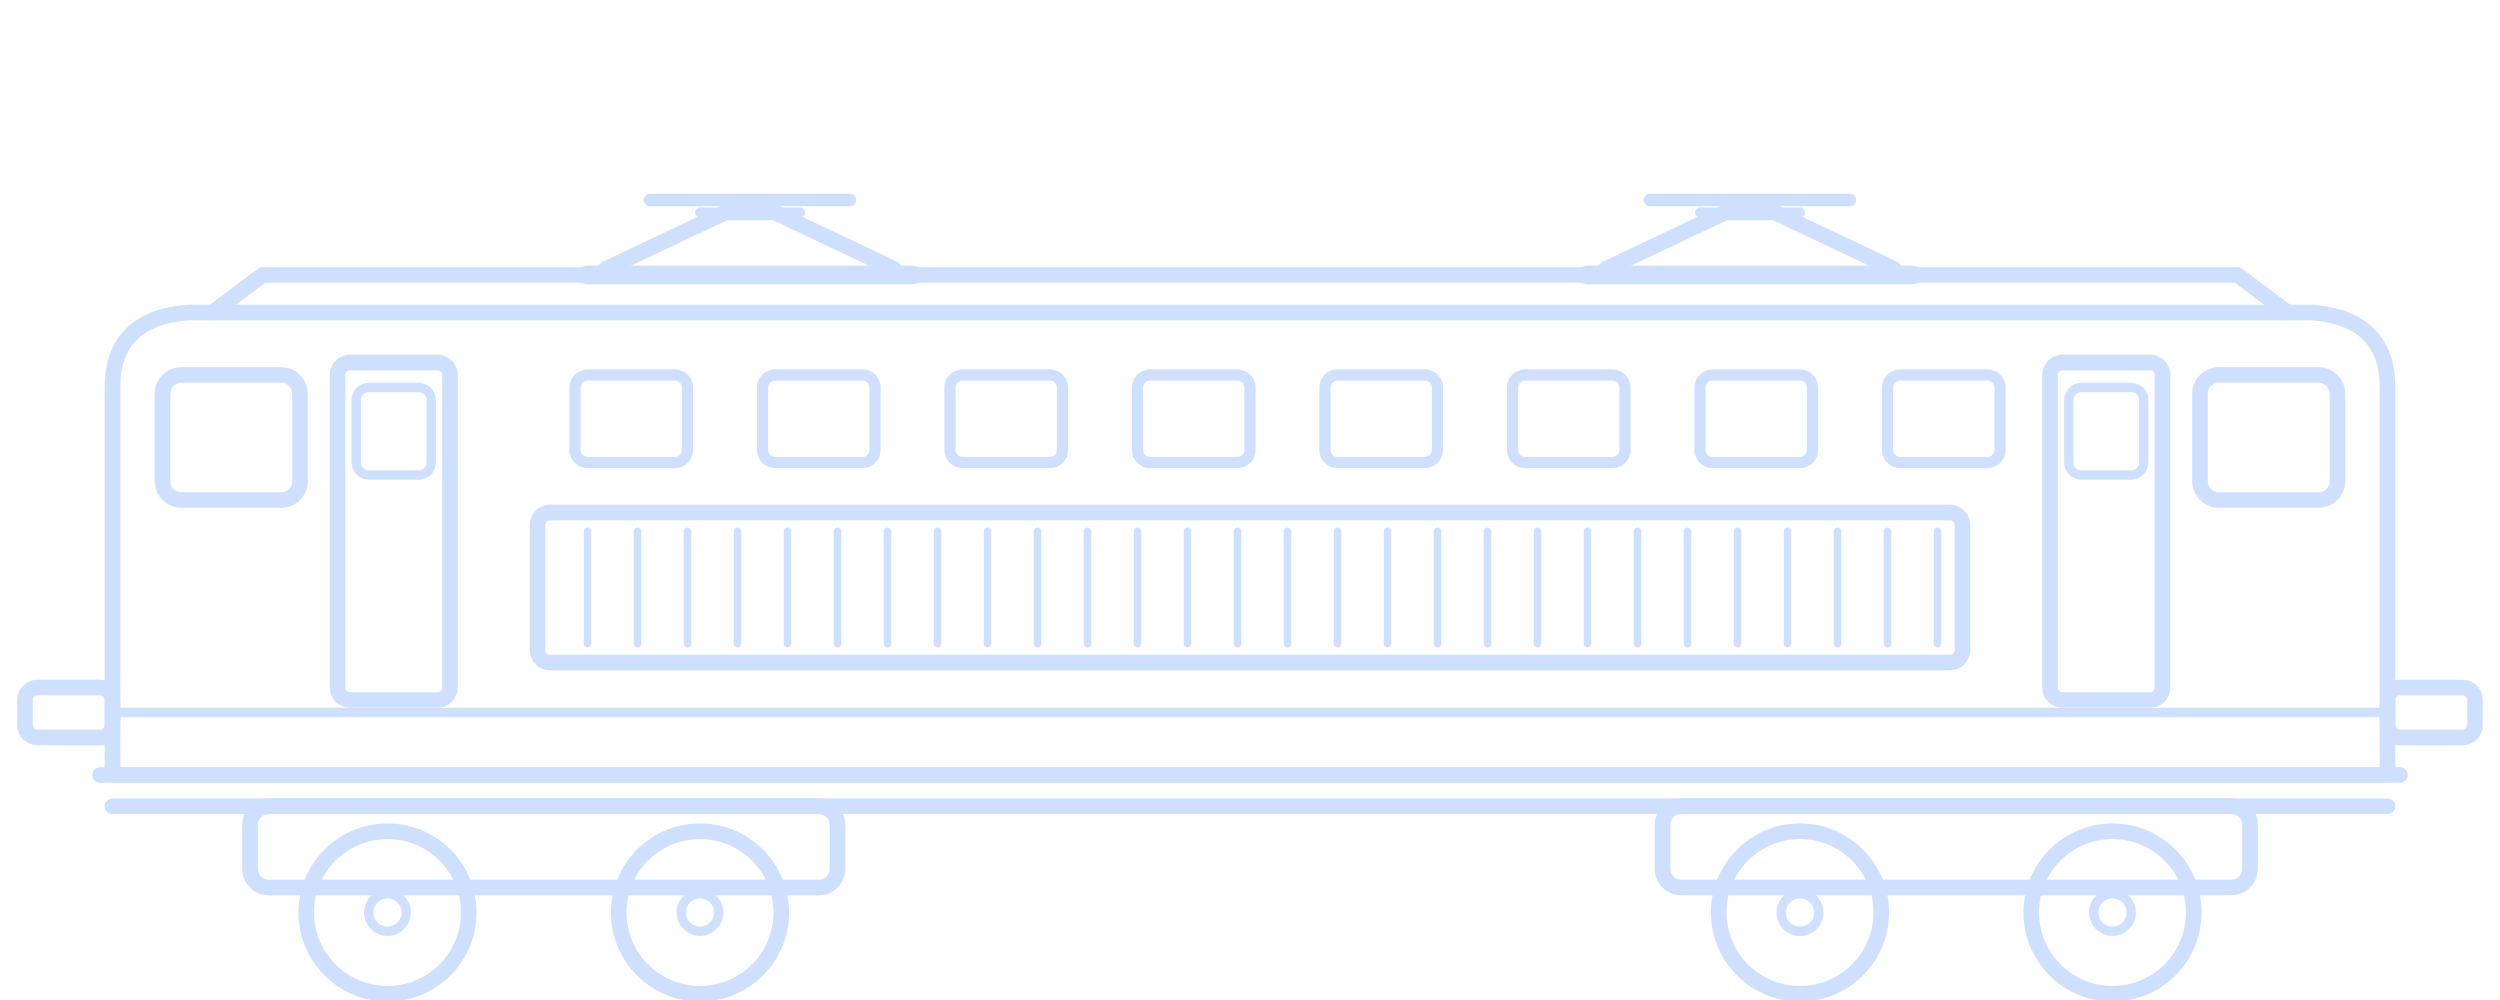
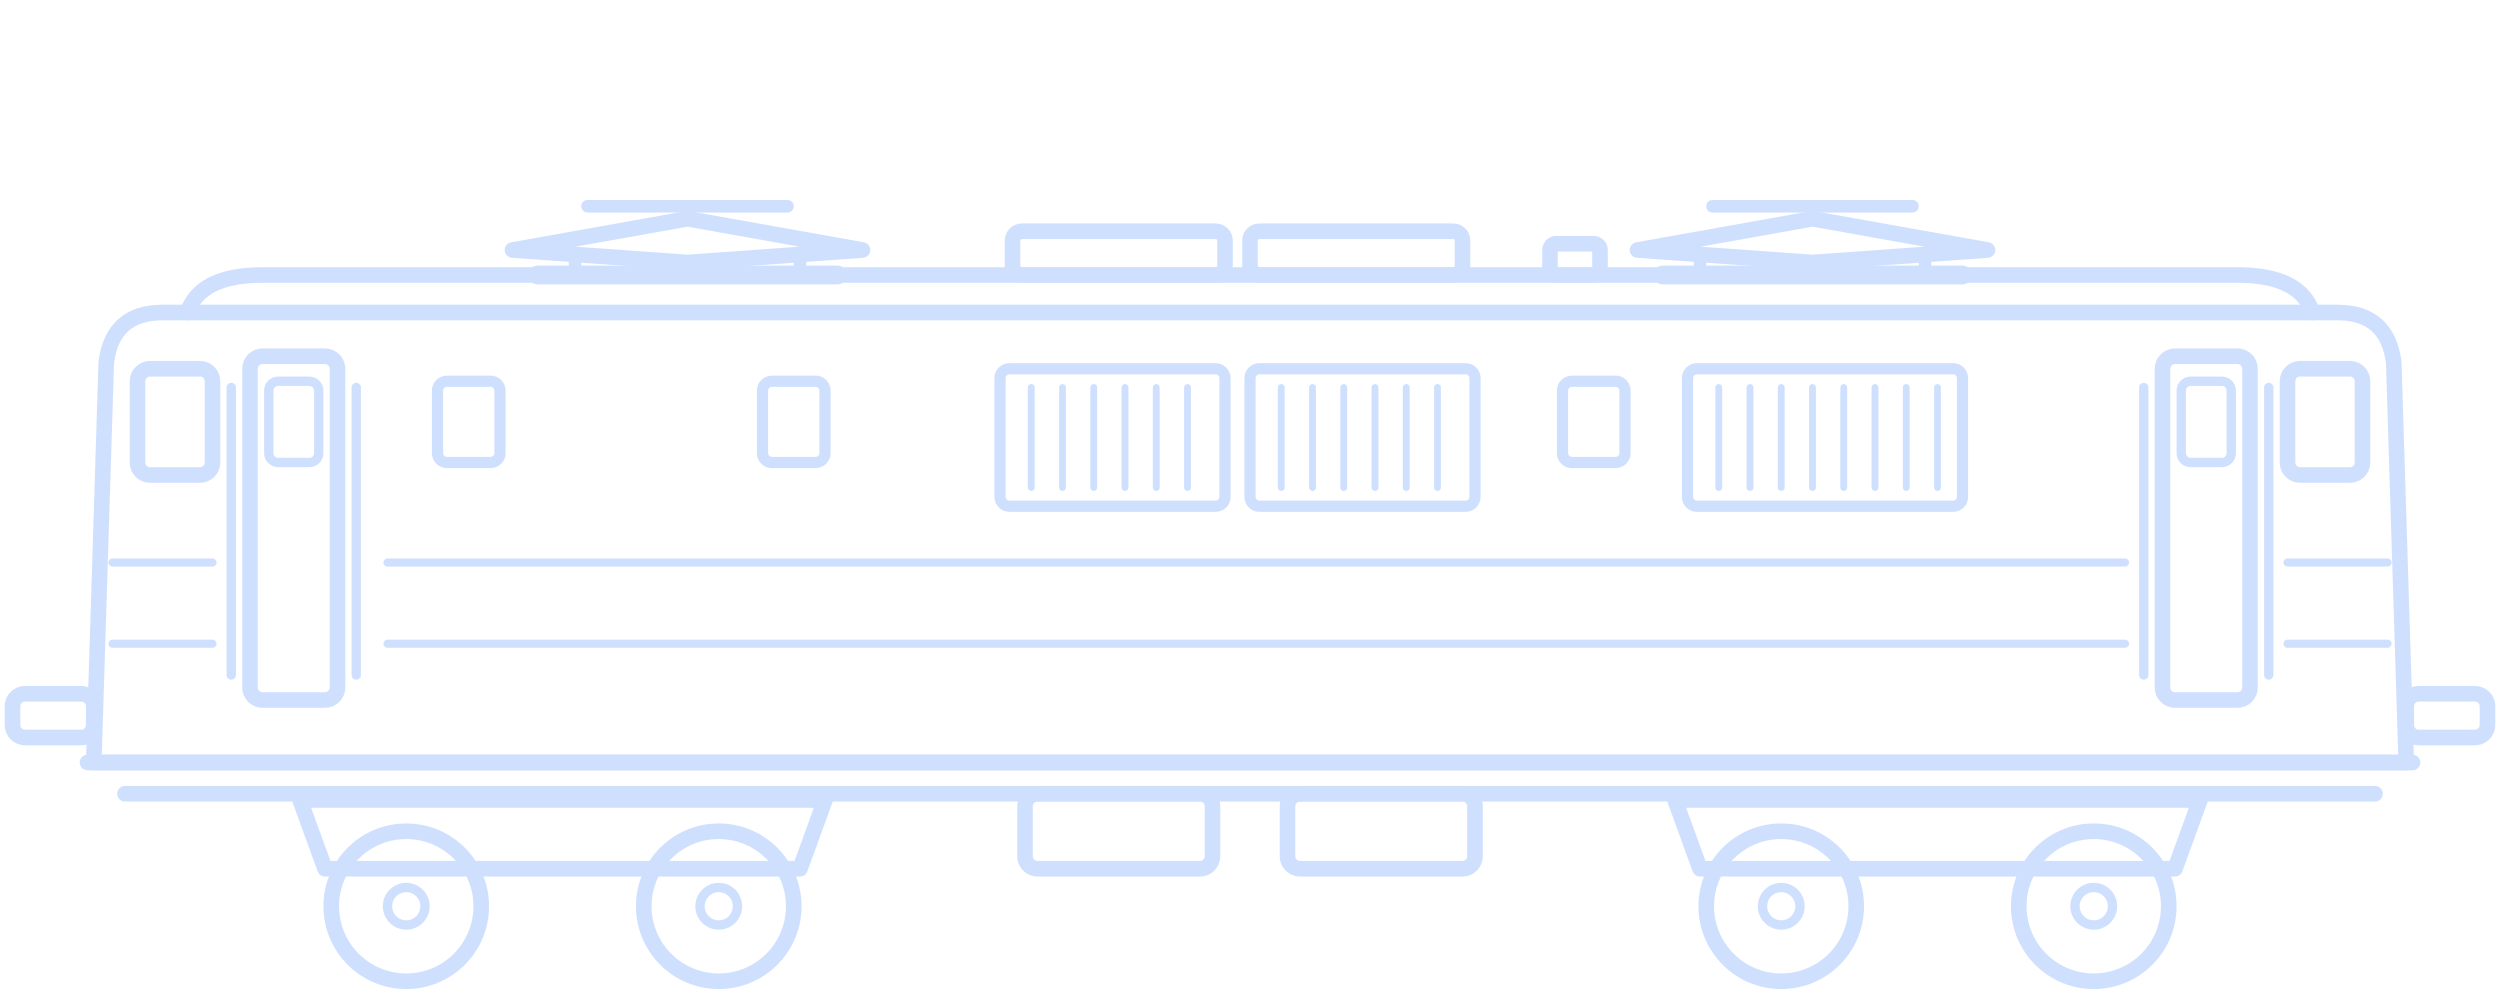
<svg xmlns="http://www.w3.org/2000/svg" width="400" height="160" viewBox="0 0 400 160">
  <g fill="none" stroke="#cfe0ff" stroke-width="2.5" stroke-linecap="round" stroke-linejoin="round">
-     <path d="M18,124 L18,62 Q18,51 30,50 L370,50 Q382,51 382,62 L382,124 Z" />
-     <path d="M34,50 L42,44 L358,44 L366,50" />
-     <path d="M16,124 L384,124 M18,129 L382,129" />
-     <path d="M18,114 L382,114" stroke-width="1.5" />
-     <rect x="4" y="110" width="14" height="8" rx="2" />
-     <rect x="382" y="110" width="14" height="8" rx="2" />
-     <rect x="26" y="60" width="22" height="20" rx="3" />
-     <rect x="54" y="58" width="18" height="54" rx="2" />
-     <rect x="57" y="62" width="12" height="14" rx="2" stroke-width="1.5" />
-     <rect x="352" y="60" width="22" height="20" rx="3" />
-     <rect x="328" y="58" width="18" height="54" rx="2" />
-     <rect x="331" y="62" width="12" height="14" rx="2" stroke-width="1.5" />
-     <rect x="92" y="60" width="18" height="14" rx="2" stroke-width="1.8" />
-     <rect x="122" y="60" width="18" height="14" rx="2" stroke-width="1.8" />
-     <rect x="152" y="60" width="18" height="14" rx="2" stroke-width="1.8" />
-     <rect x="182" y="60" width="18" height="14" rx="2" stroke-width="1.8" />
-     <rect x="212" y="60" width="18" height="14" rx="2" stroke-width="1.8" />
-     <rect x="242" y="60" width="18" height="14" rx="2" stroke-width="1.8" />
-     <rect x="272" y="60" width="18" height="14" rx="2" stroke-width="1.8" />
-     <rect x="302" y="60" width="18" height="14" rx="2" stroke-width="1.8" />
-     <rect x="86" y="82" width="228" height="24" rx="2" />
-     <path d="M94,85 L94,103 M102,85 L102,103 M110,85 L110,103 M118,85 L118,103 M126,85 L126,103 M134,85 L134,103 M142,85 L142,103 M150,85 L150,103 M158,85 L158,103 M166,85 L166,103 M174,85 L174,103 M182,85 L182,103 M190,85 L190,103 M198,85 L198,103 M206,85 L206,103 M214,85 L214,103 M222,85 L222,103 M230,85 L230,103 M238,85 L238,103 M246,85 L246,103 M254,85 L254,103 M262,85 L262,103 M270,85 L270,103 M278,85 L278,103 M286,85 L286,103 M294,85 L294,103 M302,85 L302,103 M310,85 L310,103" stroke-width="1.2" />
-     <rect x="40" y="129" width="94" height="13" rx="3" />
-     <circle cx="62" cy="146" r="13" />
-     <circle cx="62" cy="146" r="3" stroke-width="1.5" />
-     <circle cx="112" cy="146" r="13" />
-     <circle cx="112" cy="146" r="3" stroke-width="1.5" />
-     <rect x="266" y="129" width="94" height="13" rx="3" />
-     <circle cx="288" cy="146" r="13" />
-     <circle cx="288" cy="146" r="3" stroke-width="1.5" />
-     <circle cx="338" cy="146" r="13" />
-     <circle cx="338" cy="146" r="3" stroke-width="1.5" />
-     <path d="M94,44 L146,44" stroke-width="3" />
-     <path d="M97,43 L116,34 L124,34 L143,43" />
-     <path d="M112,34 L128,34" stroke-width="1.6" />
-     <path d="M104,32 L136,32" stroke-width="2" />
-     <path d="M254,44 L306,44" stroke-width="3" />
-     <path d="M257,43 L276,34 L284,34 L303,43" />
-     <path d="M272,34 L288,34" stroke-width="1.6" />
-     <path d="M264,32 L296,32" stroke-width="2" />
+     <path d="M26,50 L374,50 Q382,50 383,58 L385,122 L15,122 L17,58 Q18,50 26,50 Z" />
+     <path d="M30,50 Q32,44 42,44 L358,44 Q368,44 370,50" />
+     <path d="M14,122 L386,122 M20,127 L380,127" />
+     <rect x="2" y="111" width="13" height="7" rx="2" />
+     <rect x="385" y="111" width="13" height="7" rx="2" />
+     <rect x="22" y="59" width="12" height="17" rx="2" />
+     <rect x="40" y="57" width="14" height="55" rx="2" />
+     <rect x="43" y="61" width="8" height="13" rx="1.5" stroke-width="1.5" />
+     <path d="M37,62 L37,108 M57,62 L57,108" stroke-width="1.5" />
+     <rect x="366" y="59" width="12" height="17" rx="2" />
+     <rect x="346" y="57" width="14" height="55" rx="2" />
+     <rect x="349" y="61" width="8" height="13" rx="1.5" stroke-width="1.5" />
+     <path d="M343,62 L343,108 M363,62 L363,108" stroke-width="1.5" />
+     <rect x="70" y="61" width="10" height="13" rx="1.5" stroke-width="1.8" />
+     <rect x="122" y="61" width="10" height="13" rx="1.5" stroke-width="1.8" />
+     <rect x="250" y="61" width="10" height="13" rx="1.5" stroke-width="1.8" />
+     <rect x="160" y="59" width="36" height="22" rx="1.5" stroke-width="1.8" />
+     <path d="M165,62 L165,78 M170,62 L170,78 M175,62 L175,78 M180,62 L180,78 M185,62 L185,78 M190,62 L190,78" stroke-width="1.1" />
+     <rect x="200" y="59" width="36" height="22" rx="1.5" stroke-width="1.8" />
+     <path d="M205,62 L205,78 M210,62 L210,78 M215,62 L215,78 M220,62 L220,78 M225,62 L225,78 M230,62 L230,78" stroke-width="1.1" />
+     <rect x="270" y="59" width="44" height="22" rx="1.5" stroke-width="1.8" />
+     <path d="M275,62 L275,78 M280,62 L280,78 M285,62 L285,78 M290,62 L290,78 M295,62 L295,78 M300,62 L300,78 M305,62 L305,78 M310,62 L310,78" stroke-width="1.1" />
+     <path d="M18,90 L34,90 M62,90 L340,90 M366,90 L382,90" stroke-width="1.3" />
+     <path d="M18,103 L34,103 M62,103 L340,103 M366,103 L382,103" stroke-width="1.3" />
+     <rect x="162" y="37" width="34" height="7" rx="1.5" />
+     <rect x="200" y="37" width="34" height="7" rx="1.5" />
+     <rect x="248" y="39" width="8" height="5" rx="1" />
+     <path d="M48,128 L132,128 L128,139 L52,139 Z" />
+     <circle cx="65" cy="145" r="12" />
+     <circle cx="65" cy="145" r="3" stroke-width="1.5" />
+     <circle cx="115" cy="145" r="12" />
+     <circle cx="115" cy="145" r="3" stroke-width="1.5" />
+     <path d="M268,128 L352,128 L348,139 L272,139 Z" />
+     <circle cx="285" cy="145" r="12" />
+     <circle cx="285" cy="145" r="3" stroke-width="1.5" />
+     <circle cx="335" cy="145" r="12" />
+     <circle cx="335" cy="145" r="3" stroke-width="1.5" />
+     <rect x="164" y="127" width="30" height="12" rx="2" />
+     <rect x="206" y="127" width="30" height="12" rx="2" />
+     <path d="M86,44 L134,44" stroke-width="3" />
+     <path d="M92,44 L92,41 M128,44 L128,41" stroke-width="2" />
+     <path d="M82,40 L110,35 L138,40 L110,42 Z" />
+     <path d="M94,33 L126,33" stroke-width="2" />
+     <path d="M266,44 L314,44" stroke-width="3" />
+     <path d="M272,44 L272,41 M308,44 L308,41" stroke-width="2" />
+     <path d="M262,40 L290,35 L318,40 L290,42 Z" />
+     <path d="M274,33 L306,33" stroke-width="2" />
  </g>
</svg>
